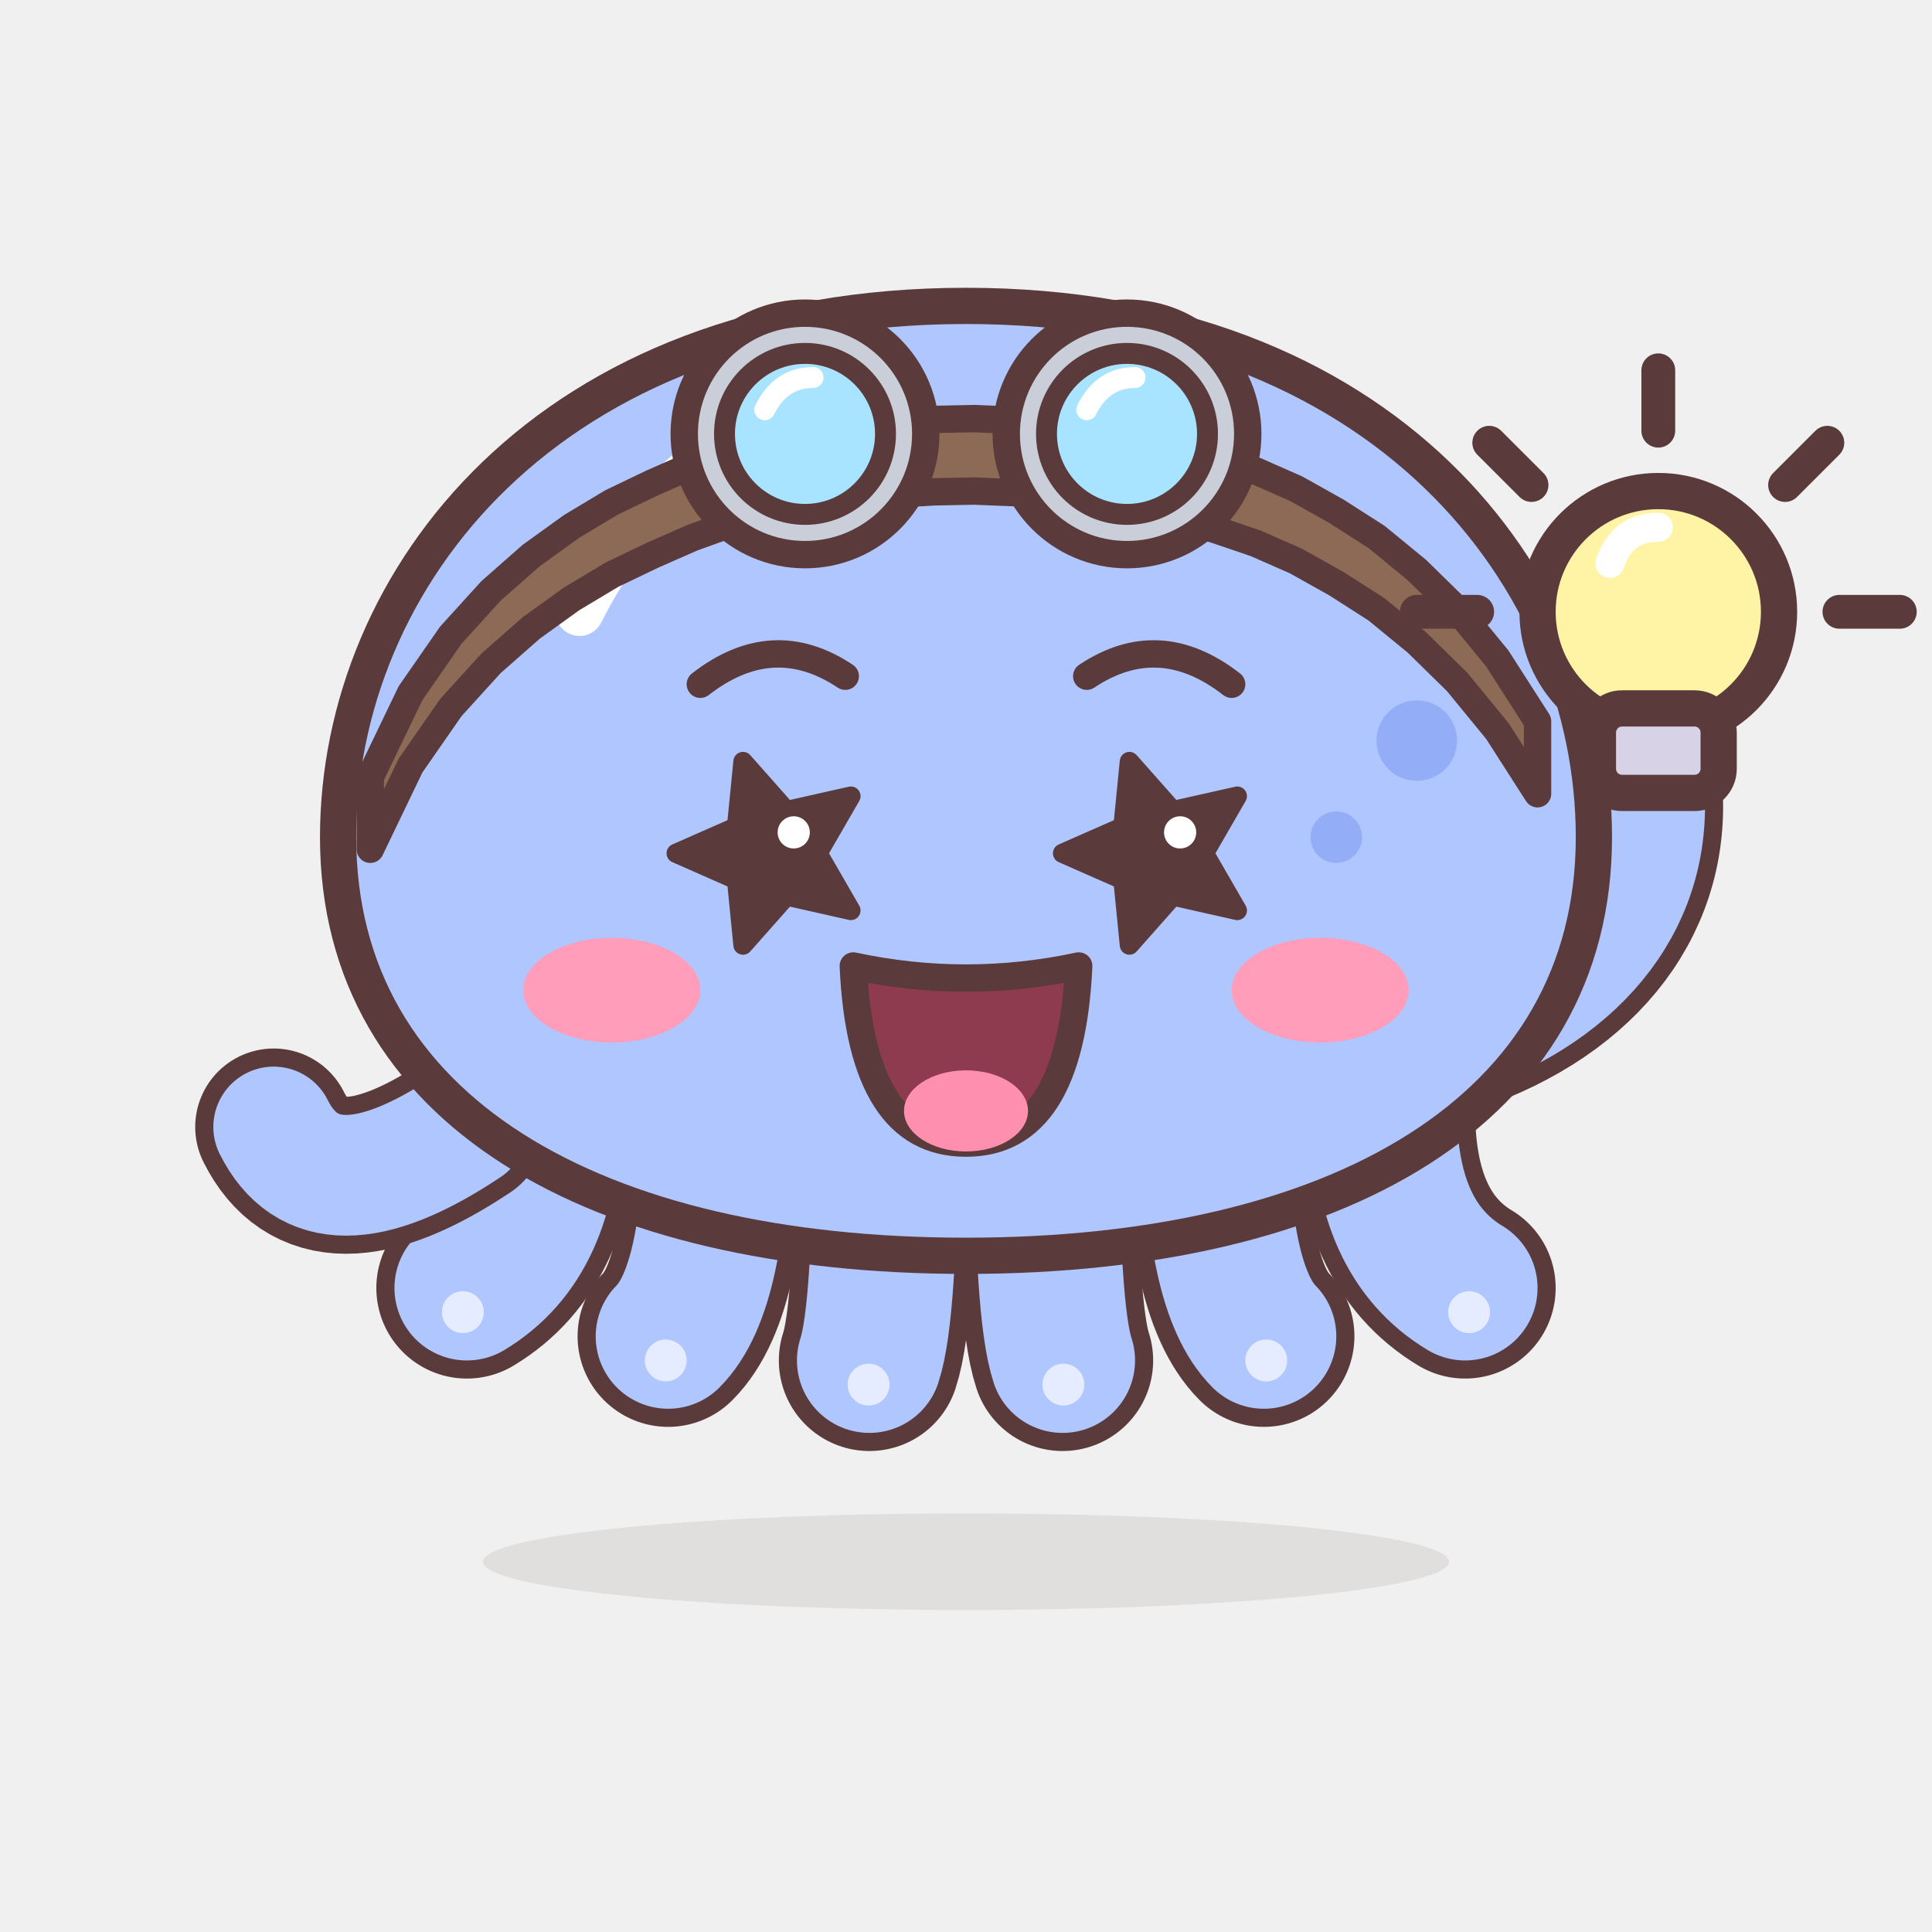
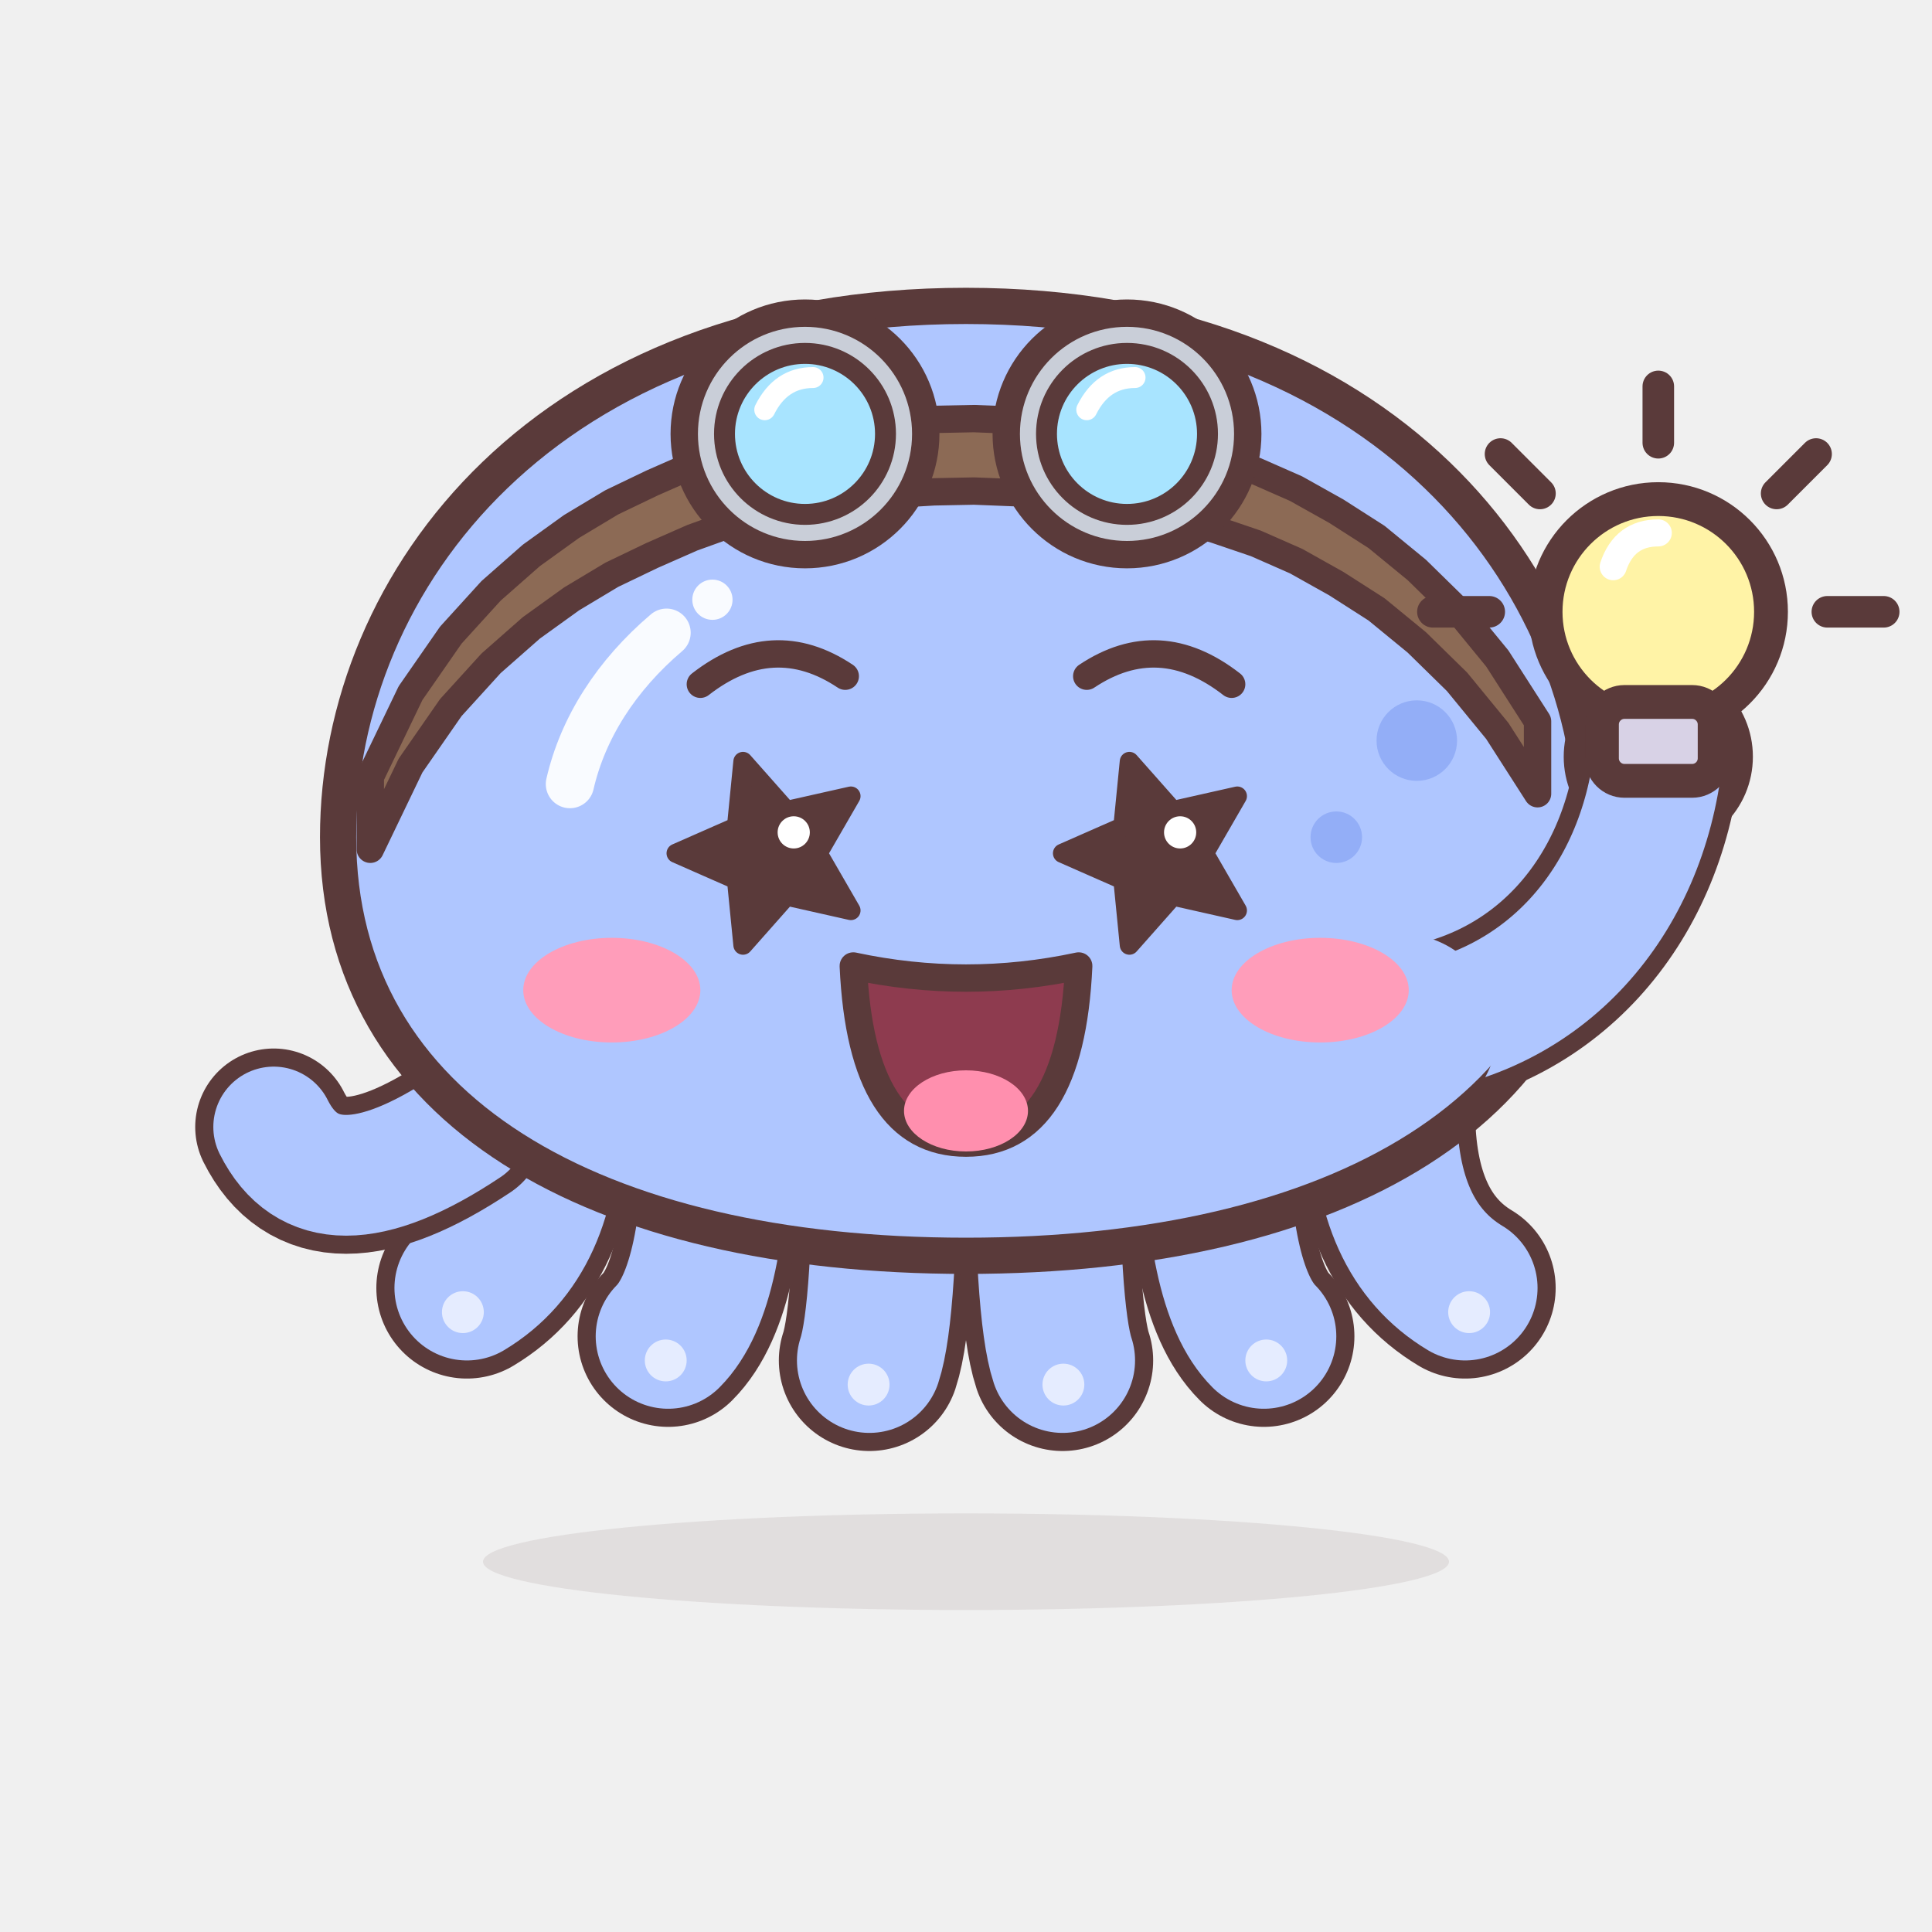
<svg xmlns="http://www.w3.org/2000/svg" viewBox="0 0 240 240" width="240" height="240">
+   <defs>
+     <clipPath id="ENTP-head">
+       <path d="M120 38 C 172 38, 198 72, 198 104 C 198 138, 166 156, 120 156 C 74 156, 42 138, 42 104 C 42 72, 68 38, 120 38 Z" />
+     </clipPath>
+   </defs>
  <ellipse cx="120" cy="194" rx="60" ry="6" fill="#5A3A3A" opacity="0.10" />
  <g fill="none" stroke-linecap="round" stroke-linejoin="round">
    <g stroke="#5A3A3A" stroke-width="22.5">
      <path d="M68 138 Q 68 154, 58 160" />
      <path d="M89 138 Q 89 160, 83 166" />
      <path d="M110 138 Q 110 163, 108 169" />
      <path d="M130 138 Q 130 163, 132 169" />
      <path d="M151 138 Q 151 160, 157 166" />
      <path d="M172 138 Q 172 154, 182 160" />
    </g>
    <g stroke="#AFC6FF" stroke-width="18">
      <path d="M68 138 Q 68 154, 58 160" />
      <path d="M89 138 Q 89 160, 83 166" />
      <path d="M110 138 Q 110 163, 108 169" />
      <path d="M130 138 Q 130 163, 132 169" />
      <path d="M151 138 Q 151 160, 157 166" />
      <path d="M172 138 Q 172 154, 182 160" />
    </g>
  </g>
  <g fill="none" stroke-linecap="round" stroke-linejoin="round">
    <g stroke="#5A3A3A" stroke-width="19.5">
      <path d="M58 140 C 46 148, 38 148, 34 140" />
-       <path d="M182 128 C 198 122, 206 110, 204 96" />
    </g>
    <g stroke="#AFC6FF" stroke-width="15">
      <path d="M58 140 C 46 148, 38 148, 34 140" />
-       <path d="M182 128 C 198 122, 206 110, 204 96" />
    </g>
  </g>
  <g fill="#E5ECFF">
    <circle cx="57.5" cy="163" r="2.6" />
    <circle cx="82.7" cy="169" r="2.6" />
    <circle cx="107.9" cy="172" r="2.6" />
    <circle cx="132.1" cy="172" r="2.6" />
    <circle cx="157.3" cy="169" r="2.6" />
    <circle cx="182.5" cy="163" r="2.6" />
  </g>
  <path d="M120 38 C 172 38, 198 72, 198 104 C 198 138, 166 156, 120 156 C 74 156, 42 138, 42 104 C 42 72, 68 38, 120 38 Z" fill="#AFC6FF" stroke="#5A3A3A" stroke-width="4.5" />
  <g fill="#93AEF7">
    <circle cx="176" cy="92" r="5" />
    <circle cx="166" cy="104" r="3.2" />
  </g>
-   <path d="M72 76 Q 80 60, 96 52" fill="none" stroke="#FFFFFF" stroke-width="6" stroke-linecap="round" />
+   <path d="M70.8 97.4 A 50 38 0 0 1 82.8 78.6" fill="none" stroke="#FFFFFF" stroke-width="6" stroke-linecap="round" opacity="0.92" />
+   <circle cx="88.5" cy="74.5" r="2.5" fill="#FFFFFF" opacity="0.92" />
  <path d="M46 96.5 L 51 86.1 L 56 78.9 L 61 73.4 L 66 69.0 L 71 65.4 L 76 62.4 L 81 60.0 L 86 57.8 L 91 56.0 L 96 54.8 L 101 53.6 L 106 52.9 L 111 52.4 L 116 52.1 L 121 52.0 L 126 52.2 L 131 52.6 L 136 53.2 L 141 54.0 L 146 55.3 L 151 56.8 L 156 58.5 L 161 60.7 L 166 63.5 L 171 66.7 L 176 70.8 L 181 75.7 L 186 81.8 L 191 89.6 L 191 98.6 L 186 90.8 L 181 84.7 L 176 79.8 L 171 75.7 L 166 72.5 L 161 69.7 L 156 67.5 L 151 65.8 L 146 64.3 L 141 63.0 L 136 62.2 L 131 61.6 L 126 61.2 L 121 61.0 L 116 61.1 L 111 61.4 L 106 61.9 L 101 62.6 L 96 63.8 L 91 65.0 L 86 66.8 L 81 69.0 L 76 71.4 L 71 74.4 L 66 78.0 L 61 82.4 L 56 87.9 L 51 95.1 L 46 105.5 Z" fill="#8C6A55" stroke="#5A3A3A" stroke-width="3.4" stroke-linejoin="round" />
  <circle cx="100" cy="53.9" r="15" fill="#C9CED8" stroke="#5A3A3A" stroke-width="3.4" />
  <circle cx="100" cy="53.9" r="10" fill="#A8E4FF" stroke="#5A3A3A" stroke-width="2.6" />
  <path d="M95 50.9 q 2 -4 6 -4" stroke="#FFFFFF" stroke-width="2.6" fill="none" stroke-linecap="round" />
  <circle cx="140" cy="53.9" r="15" fill="#C9CED8" stroke="#5A3A3A" stroke-width="3.4" />
  <circle cx="140" cy="53.9" r="10" fill="#A8E4FF" stroke="#5A3A3A" stroke-width="2.6" />
  <path d="M135 50.9 q 2 -4 6 -4" stroke="#FFFFFF" stroke-width="2.6" fill="none" stroke-linecap="round" />
  <ellipse cx="76" cy="123" rx="11" ry="6.5" fill="#FF9DBA" />
  <ellipse cx="164" cy="123" rx="11" ry="6.5" fill="#FF9DBA" />
  <path d="M87 85 Q 96 78, 105 84" fill="none" stroke="#5A3A3A" stroke-width="3.4" stroke-linecap="round" stroke-linejoin="round" />
  <path d="M135 84 Q 144 78, 153 85" fill="none" stroke="#5A3A3A" stroke-width="3.4" stroke-linecap="round" stroke-linejoin="round" />
  <polygon points="84.0,106.0 91.5,102.7 92.3,94.6 97.7,100.7 105.7,98.9 101.6,106.0 105.7,113.1 97.7,111.3 92.3,117.4 91.5,109.3" fill="#5A3A3A" stroke="#5A3A3A" stroke-width="2.4" stroke-linejoin="round" />
  <circle cx="98.6" cy="103.4" r="2" fill="#FFFFFF" />
  <polygon points="132.0,106.0 139.5,102.7 140.3,94.6 145.7,100.7 153.7,98.9 149.6,106.0 153.7,113.1 145.7,111.3 140.3,117.4 139.5,109.3" fill="#5A3A3A" stroke="#5A3A3A" stroke-width="2.4" stroke-linejoin="round" />
  <circle cx="146.6" cy="103.4" r="2" fill="#FFFFFF" />
  <path d="M106 120 Q 120 123, 134 120 Q 133 142, 120 142 Q 107 142, 106 120 Z" fill="#8E3B4F" stroke="#5A3A3A" stroke-width="3.4" stroke-linejoin="round" />
  <ellipse cx="120" cy="138" rx="7.7" ry="5.04" fill="#FF8FAE" />
-   <g transform="translate(206 76) scale(1.5) translate(-206 -76)">
+   <mask id="ENTP-arms" maskUnits="userSpaceOnUse" x="0" y="0" width="240" height="240">
+     <rect width="240" height="240" fill="#fff" />
+     <circle cx="174.0" cy="128.0" r="12" fill="#000" />
+   </mask>
+   <g mask="url(#ENTP-arms)">
+     <g stroke="#5A3A3A" stroke-width="20.5" fill="none" stroke-linecap="round">
+       <path d="M174 128 C 192 126, 204 112, 206 94" />
+     </g>
+     <circle cx="206.0" cy="94.0" r="11.75" fill="#5A3A3A" />
+     <g stroke="#AFC6FF" stroke-width="16" fill="none" stroke-linecap="round">
+       <path d="M174 128 C 192 126, 204 112, 206 94" />
+     </g>
+     <circle cx="206.0" cy="94.0" r="7.25" fill="#AFC6FF" />
+     <circle cx="203.0" cy="90.5" r="1.8" fill="#FFFFFF" opacity="0.8" />
+   </g>
+   <g transform="translate(206 76) scale(1.4) translate(-206 -76)">
    <path d="M191.0 76.0 L 186.0 76.0" fill="none" stroke="#5A3A3A" stroke-width="2.8" stroke-linecap="round" stroke-linejoin="round" />
    <path d="M195.5 65.5 L 192.0 62.0" fill="none" stroke="#5A3A3A" stroke-width="2.8" stroke-linecap="round" stroke-linejoin="round" />
    <path d="M206.0 61.0 L 206.0 56.0" fill="none" stroke="#5A3A3A" stroke-width="2.8" stroke-linecap="round" stroke-linejoin="round" />
    <path d="M216.5 65.5 L 220.0 62.0" fill="none" stroke="#5A3A3A" stroke-width="2.8" stroke-linecap="round" stroke-linejoin="round" />
    <path d="M221.0 76.0 L 226.0 76.0" fill="none" stroke="#5A3A3A" stroke-width="2.8" stroke-linecap="round" stroke-linejoin="round" />
    <circle cx="206" cy="76" r="10" fill="#FFF3A6" stroke="#5A3A3A" stroke-width="3" />
    <rect x="201" y="84" width="10" height="7" rx="2" fill="#D8D2E6" stroke="#5A3A3A" stroke-width="3" />
    <path d="M202 72 Q 203 69, 206 69" stroke="#FFFFFF" stroke-width="2.4" fill="none" stroke-linecap="round" />
  </g>
</svg>
